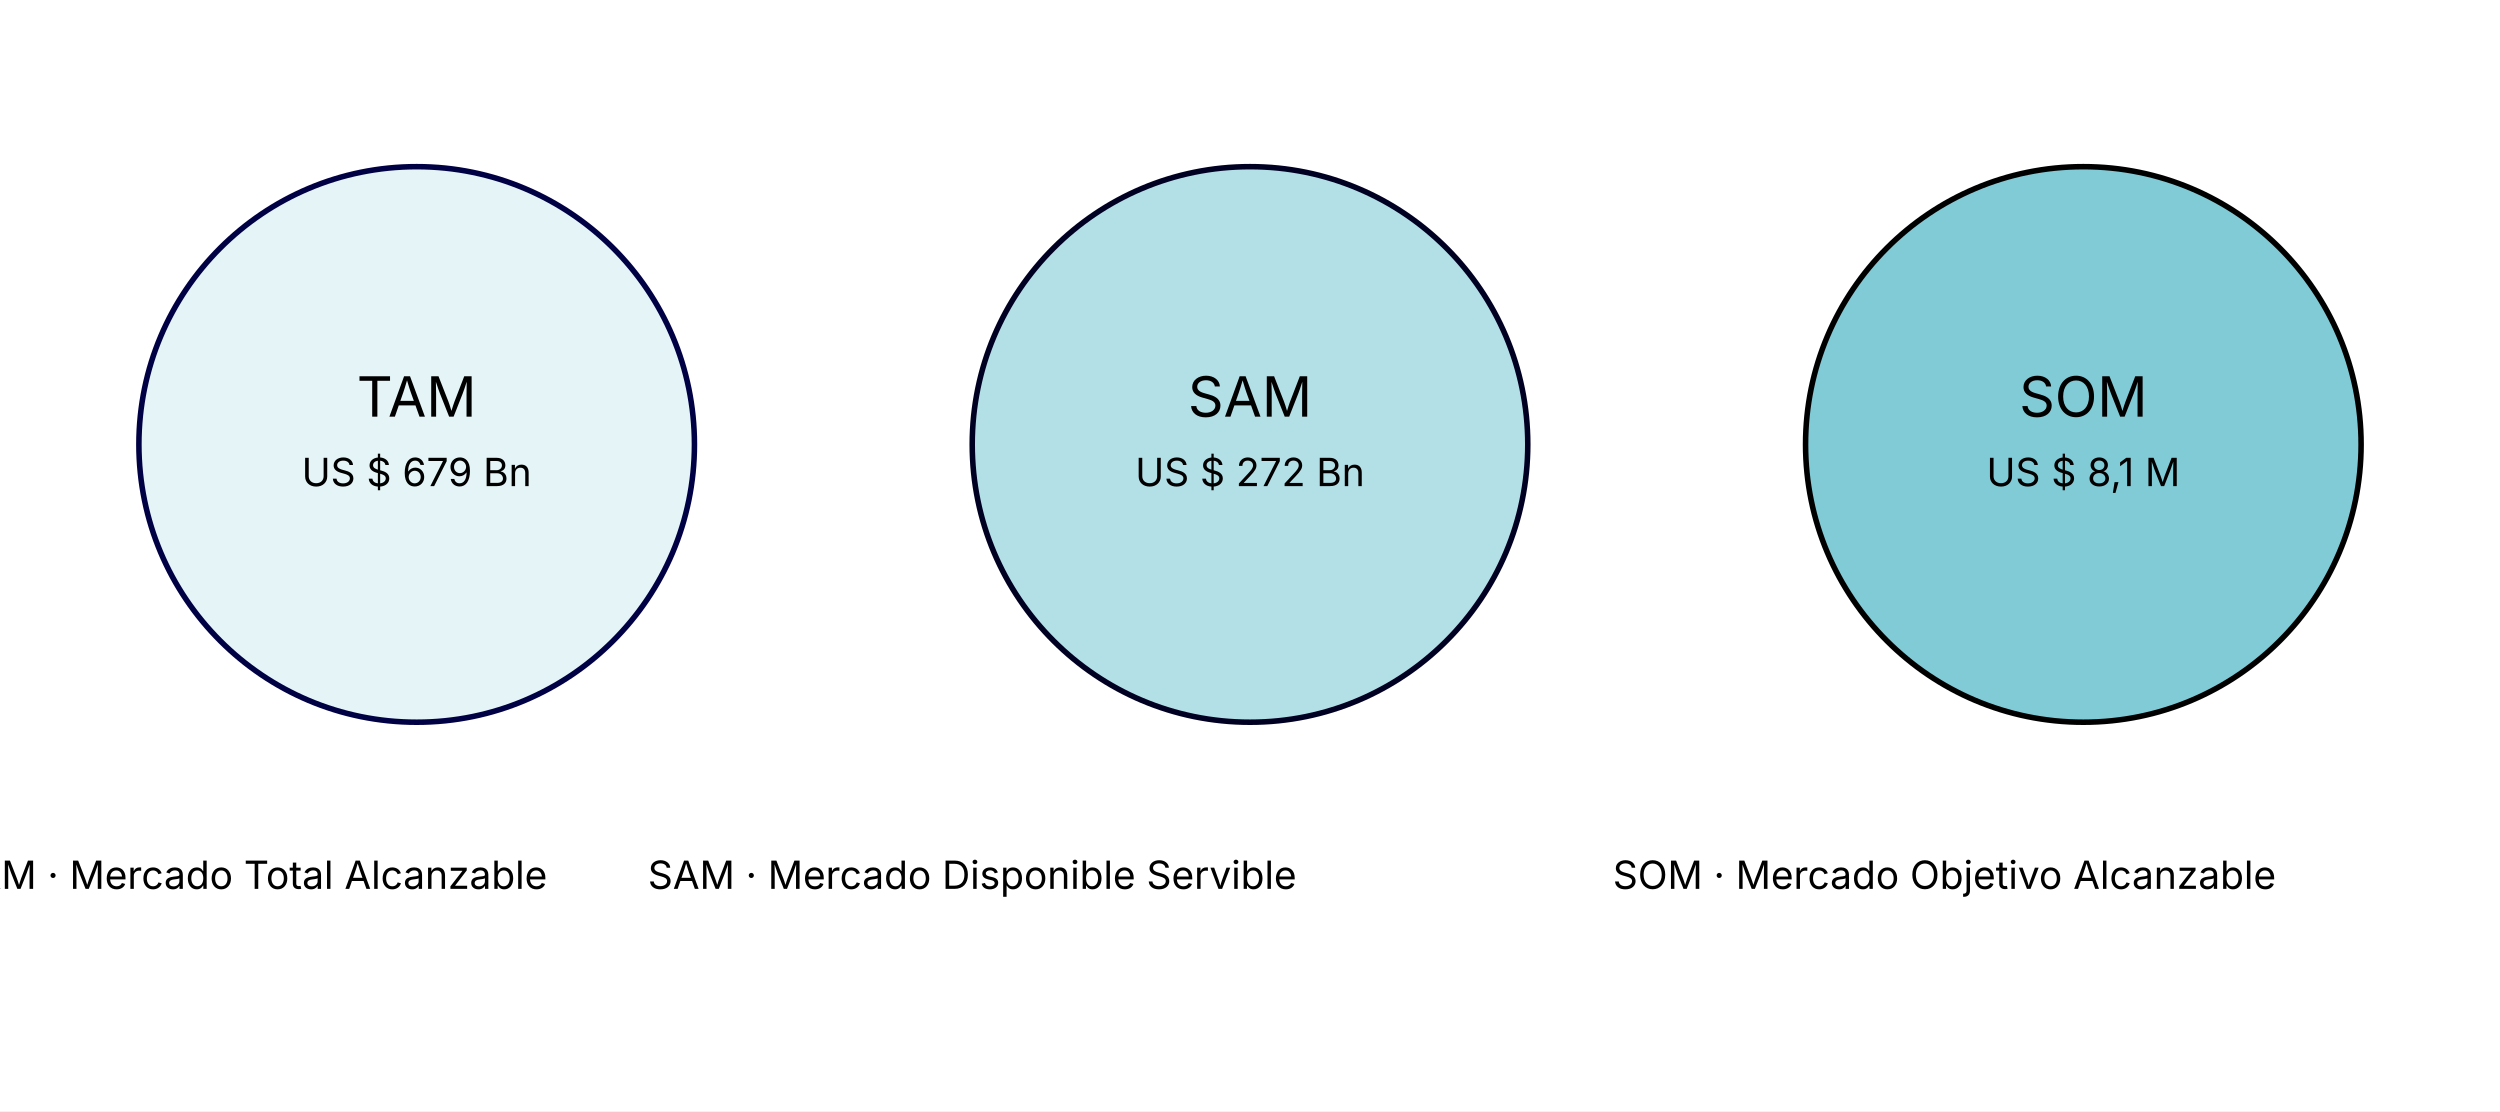
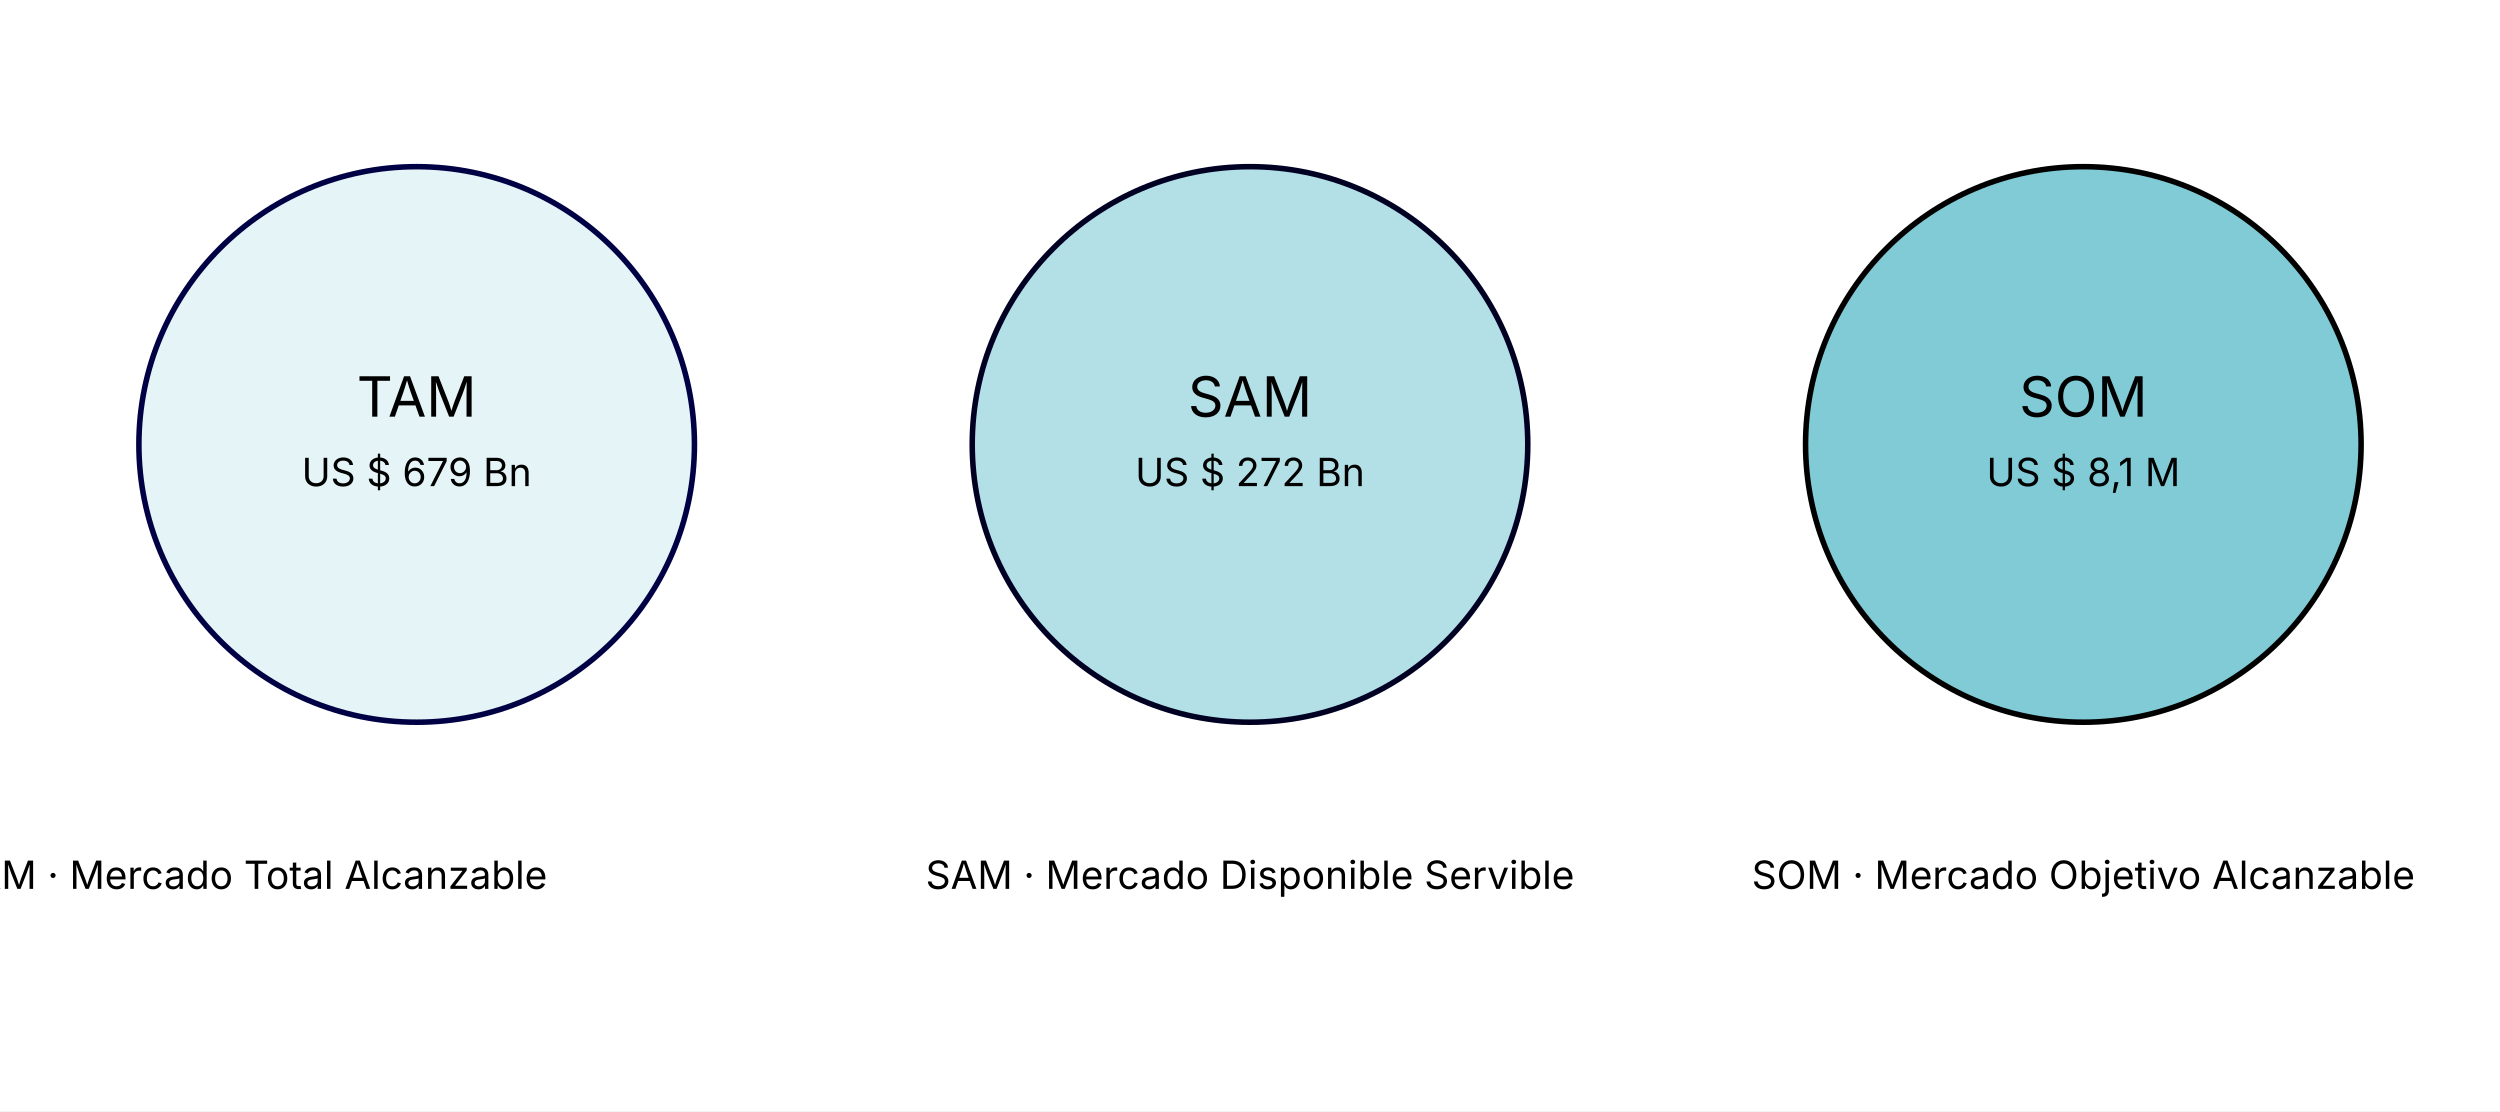
<svg xmlns="http://www.w3.org/2000/svg" width="900" height="400" viewBox="0 0 900 400" font-family="Inter, Helvetica, Arial, sans-serif">
  <rect width="100%" height="100%" fill="#FFFFFF" />
  <circle cx="150" cy="160" r="100" fill="#E5F5F7" stroke="#004" stroke-width="2" />
  <circle cx="450" cy="160" r="100" fill="#B3E0E7" stroke="#002" stroke-width="2" />
  <circle cx="750" cy="160" r="100" fill="#80CBD6" stroke="#000" stroke-width="2" />
  <text x="150" y="150" text-anchor="middle" font-size="20" fill="#000">TAM</text>
  <text x="150" y="175" text-anchor="middle" font-size="14" fill="#000">US $ 679 Bn</text>
  <text x="450" y="150" text-anchor="middle" font-size="20" fill="#000">SAM</text>
  <text x="450" y="175" text-anchor="middle" font-size="14" fill="#000">US $ 272 Bn</text>
  <text x="750" y="150" text-anchor="middle" font-size="20" fill="#000">SOM</text>
  <text x="750" y="175" text-anchor="middle" font-size="14" fill="#000">US $ 8,1 M</text>
  <text x="90" y="320" font-size="14" fill="#000" text-anchor="middle">
    TAM · Mercado Total Alcanzable
  </text>
-   <text x="350" y="320" font-size="14" fill="#000" text-anchor="middle">
+   <text x="450" y="320" font-size="14" fill="#000" text-anchor="middle">
    SAM · Mercado Disponible Servible
  </text>
-   <text x="700" y="320" font-size="14" fill="#000" text-anchor="middle">
+   <text x="750" y="320" font-size="14" fill="#000" text-anchor="middle">
    SOM · Mercado Objetivo Alcanzable
  </text>
</svg>
